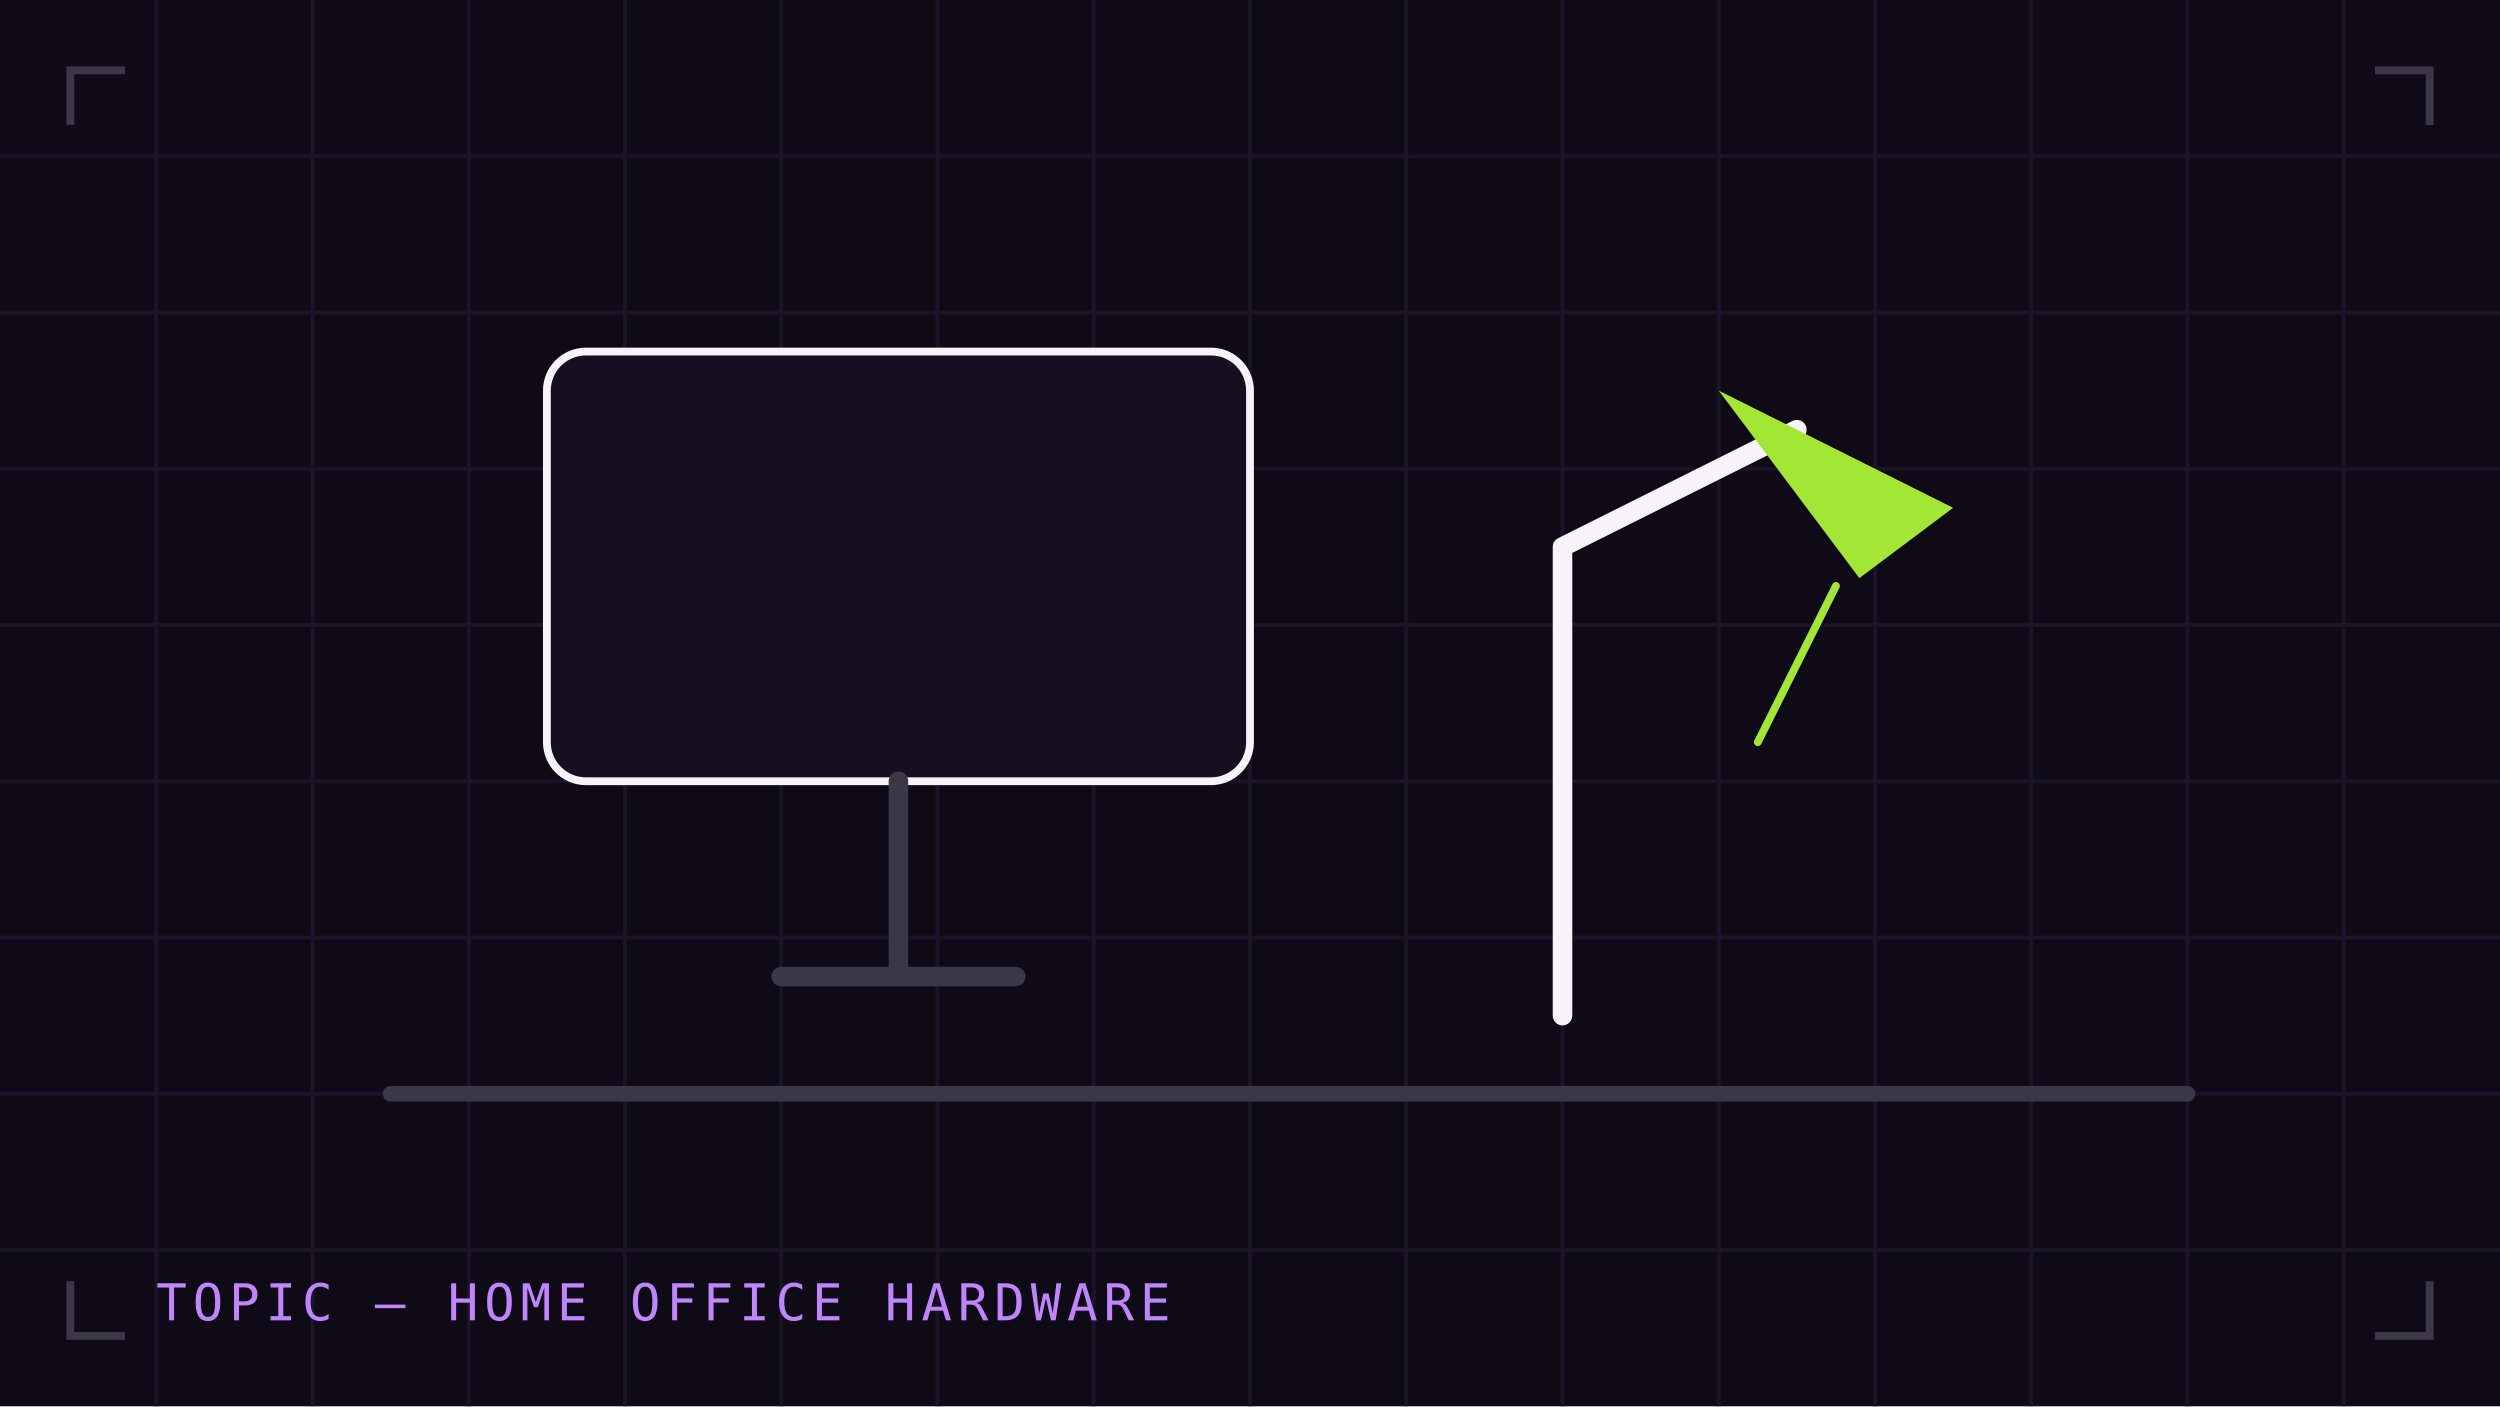
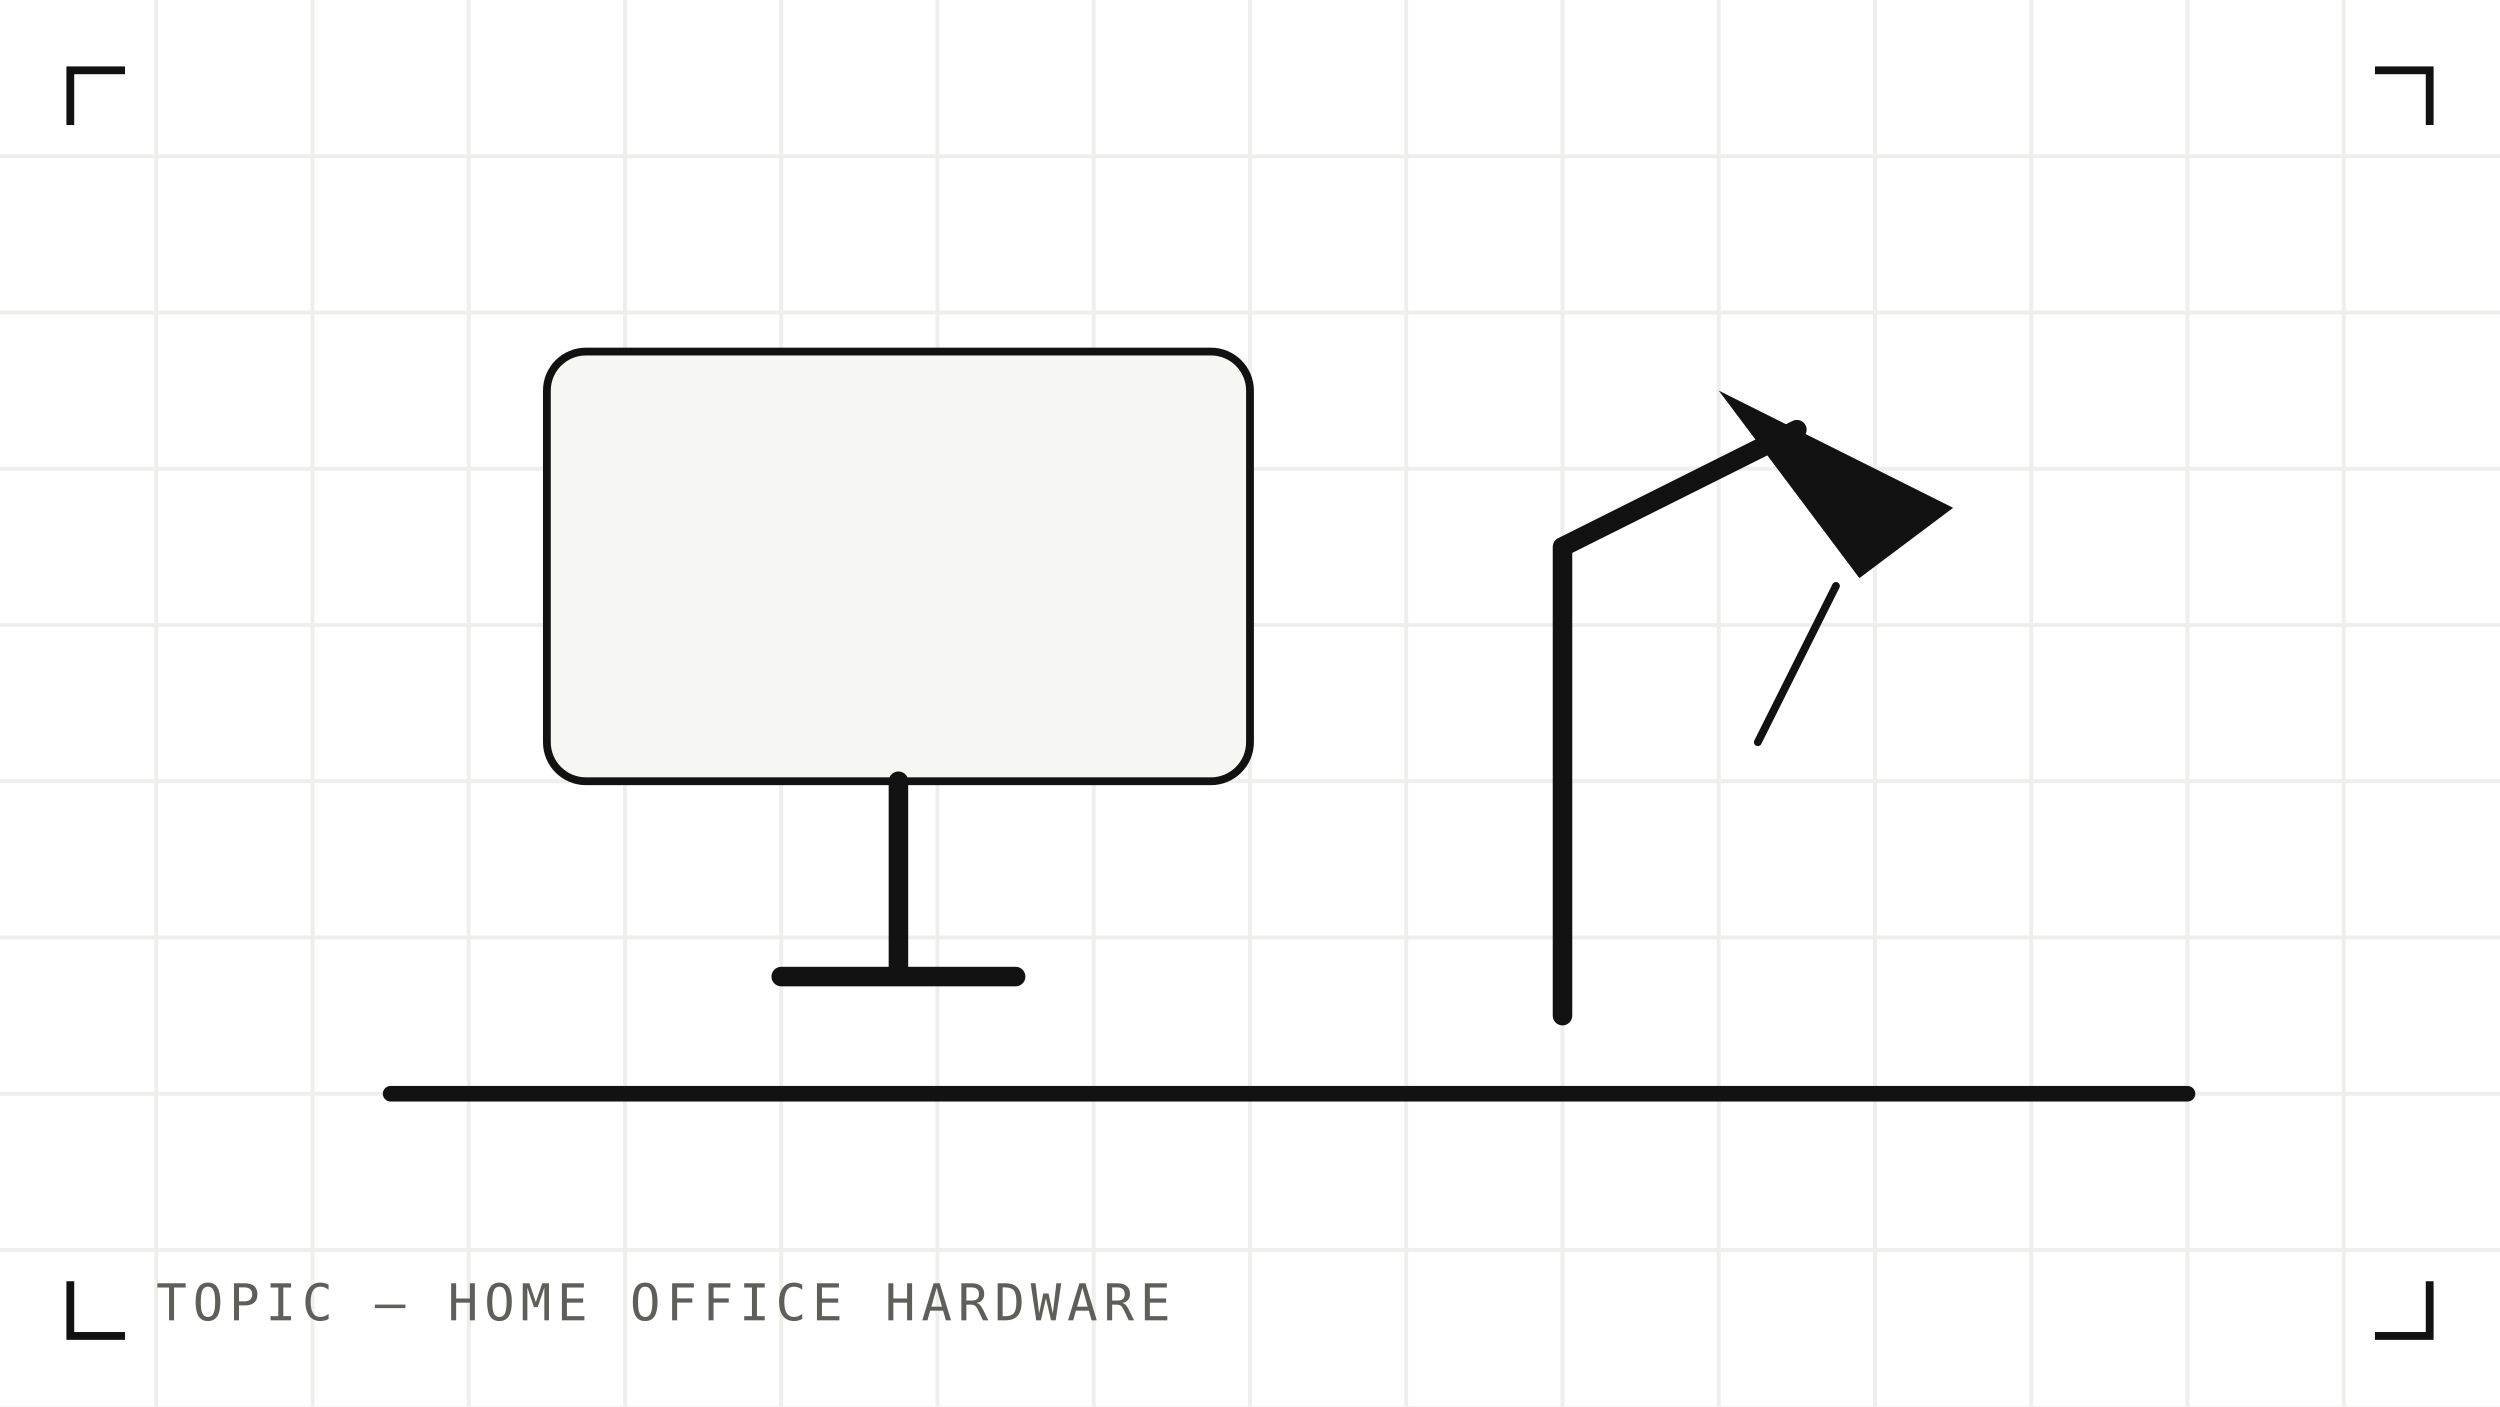
<svg xmlns="http://www.w3.org/2000/svg" viewBox="0 0 640 360" width="640" height="360" role="img" aria-label="Illustration of a monitor on an arm, a desk lamp, and a chair outline">
-   <rect width="640" height="360" fill="#0e0a16" />
-   <path d="M40 0V360M80 0V360M120 0V360M160 0V360M200 0V360M240 0V360M280 0V360M320 0V360M360 0V360M400 0V360M440 0V360M480 0V360M520 0V360M560 0V360M600 0V360M0 40H640M0 80H640M0 120H640M0 160H640M0 200H640M0 240H640M0 280H640M0 320H640" stroke="#1b1427" stroke-width="1" />
-   <path d="M18 32V18H32 M622 32V18H608 M18 328V342H32 M622 328V342H608" fill="none" stroke="#3b3846" stroke-width="2" />
-   <text x="40" y="338" fill="#c084fc" font-family="ui-monospace,Consolas,monospace" font-size="13" letter-spacing="1.5">TOPIC — HOME OFFICE HARDWARE</text>
-   <rect x="140" y="90" width="180" height="110" rx="10" fill="#151020" stroke="#f7f3fb" stroke-width="2" />
-   <path d="M230 200V250M200 250H260" fill="none" stroke="#3b3846" stroke-width="5" stroke-linecap="round" stroke-linejoin="round" />
-   <path d="M400 260V140L460 110" fill="none" stroke="#f7f3fb" stroke-width="5" stroke-linecap="round" stroke-linejoin="round" />
-   <path d="M440 100l60 30l-24 18z" fill="#a3e635" />
-   <path d="M470 150l-20 40" fill="none" stroke="#a3e635" stroke-width="2" stroke-linecap="round" stroke-linejoin="round" />
-   <path d="M100 280H560" fill="none" stroke="#3b3846" stroke-width="4" stroke-linecap="round" stroke-linejoin="round" />
+   <rect width="640" height="360" fill="#ffffff" />
+   <path d="M40 0V360M80 0V360M120 0V360M160 0V360M200 0V360M240 0V360M280 0V360M320 0V360M360 0V360M400 0V360M440 0V360M480 0V360M520 0V360M560 0V360M600 0V360M0 40H640M0 80H640M0 120H640M0 160H640M0 200H640M0 240H640M0 280H640M0 320H640" stroke="#eeeeea" stroke-width="1" />
+   <path d="M18 32V18H32 M622 32V18H608 M18 328V342H32 M622 328V342H608" fill="none" stroke="#121212" stroke-width="2" />
+   <text x="40" y="338" fill="#5f5f5a" font-family="ui-monospace,Consolas,monospace" font-size="13" letter-spacing="1.5">TOPIC — HOME OFFICE HARDWARE</text>
+   <rect x="140" y="90" width="180" height="110" rx="10" fill="#f6f6f3" stroke="#121212" stroke-width="2" />
+   <path d="M230 200V250M200 250H260" fill="none" stroke="#121212" stroke-width="5" stroke-linecap="round" stroke-linejoin="round" />
+   <path d="M400 260V140L460 110" fill="none" stroke="#121212" stroke-width="5" stroke-linecap="round" stroke-linejoin="round" />
+   <path d="M440 100l60 30l-24 18z" fill="#121212" />
+   <path d="M470 150l-20 40" fill="none" stroke="#121212" stroke-width="2" stroke-linecap="round" stroke-linejoin="round" />
+   <path d="M100 280H560" fill="none" stroke="#121212" stroke-width="4" stroke-linecap="round" stroke-linejoin="round" />
</svg>
